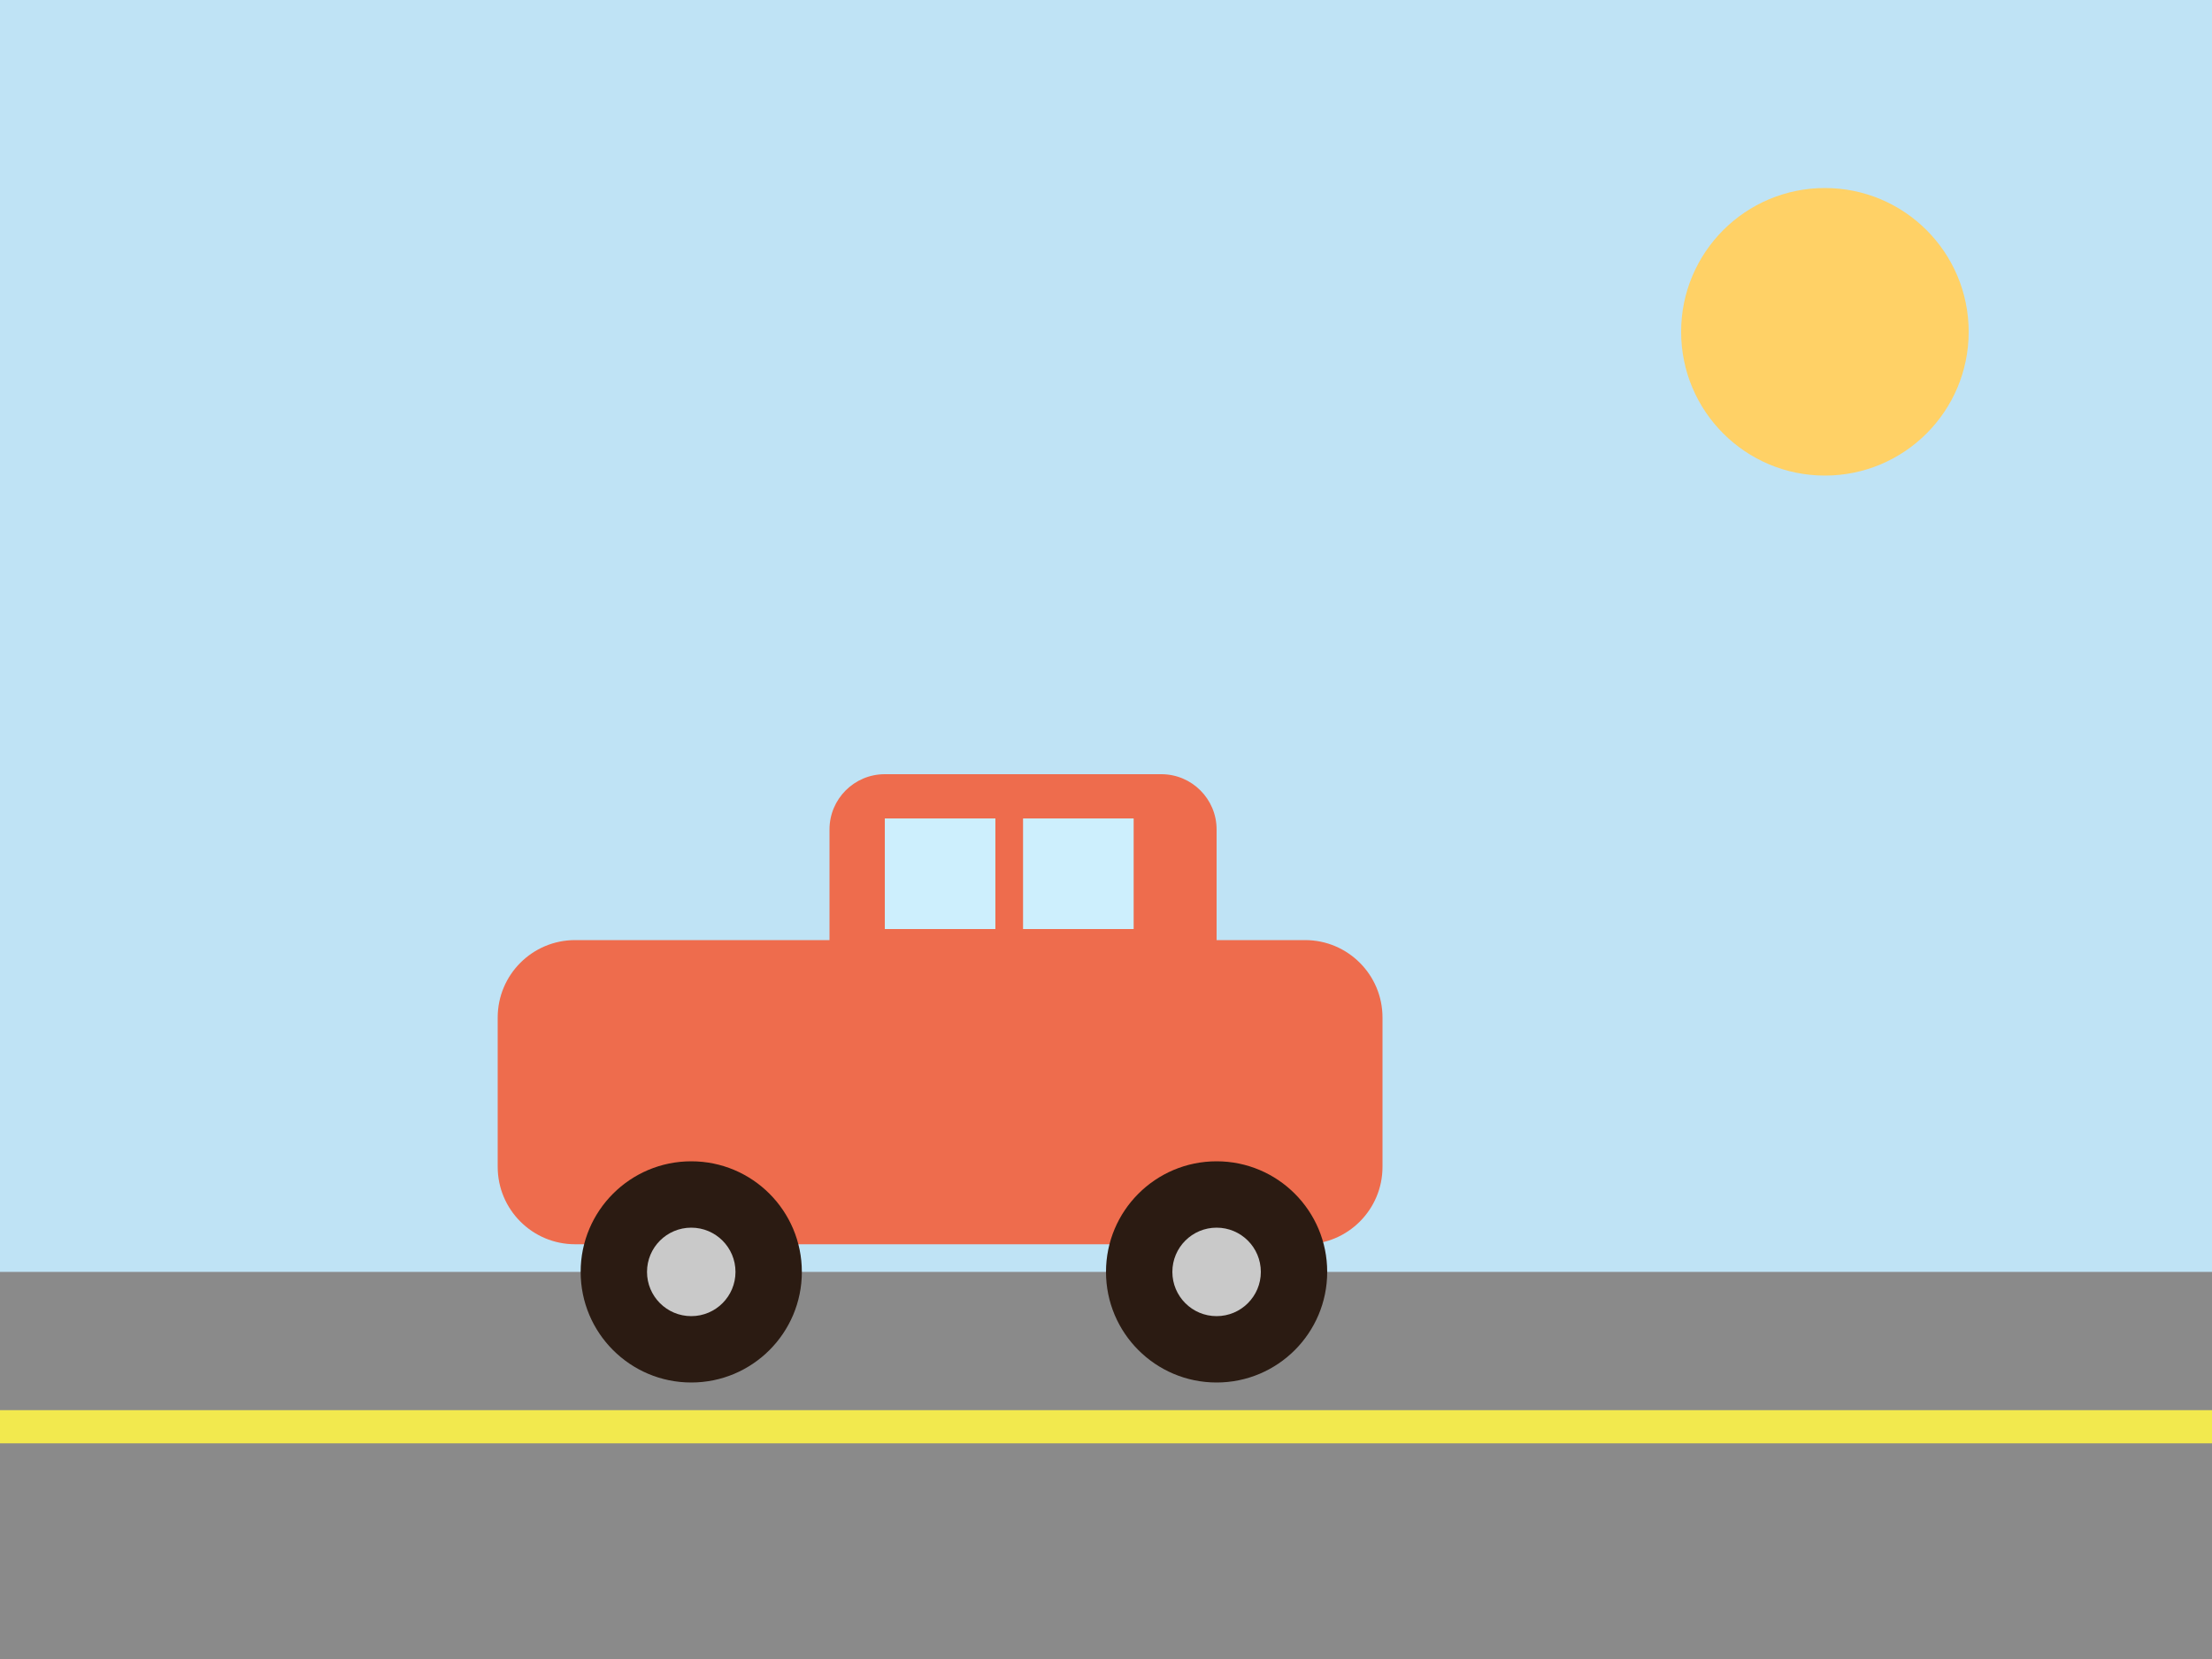
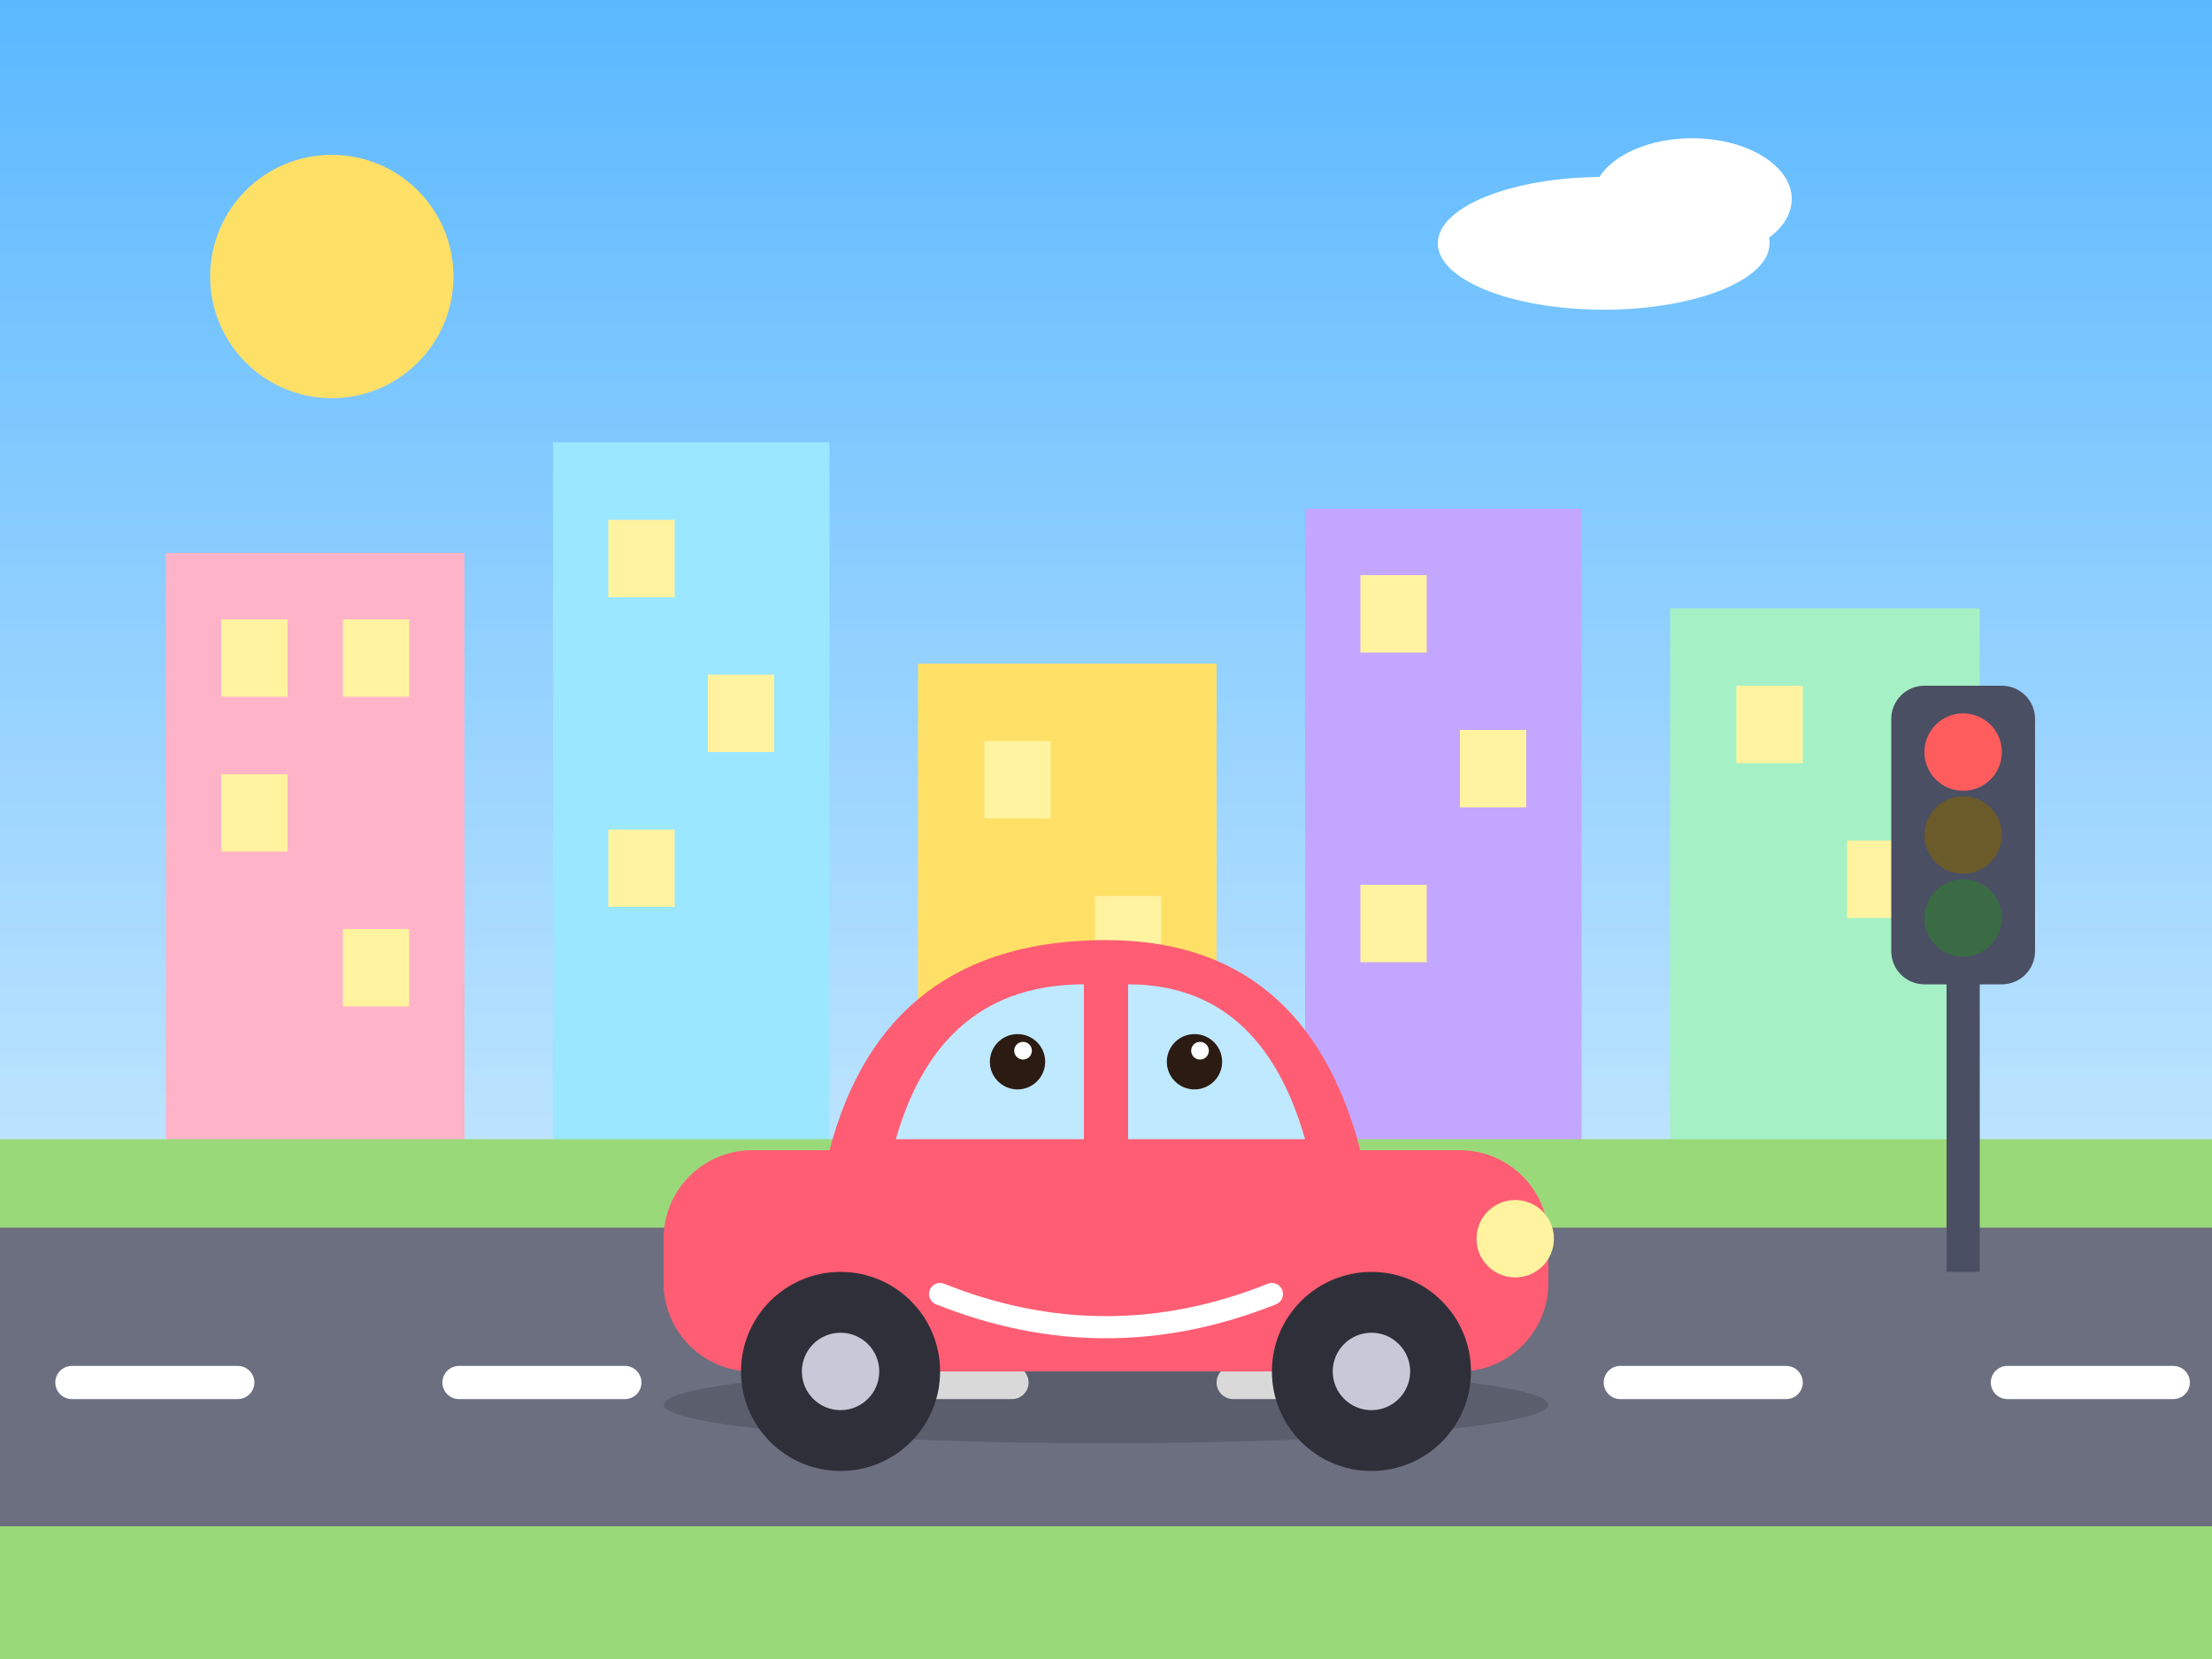
<svg xmlns="http://www.w3.org/2000/svg" viewBox="0 0 400 300">
-   <rect width="400" height="300" fill="#bfe3f5" />
-   <rect y="230" width="400" height="70" fill="#8a8a8a" />
-   <rect y="255" width="400" height="6" fill="#f2e94e" />
+   <defs>
+     <linearGradient id="sky" x1="0" y1="0" x2="0" y2="1">
+       <stop offset="0" stop-color="#5bb8ff" />
+       <stop offset="1" stop-color="#e8f7ff" />
+     </linearGradient>
+   </defs>
+   <rect width="400" height="300" fill="url(#sky)" />
+   <circle cx="60" cy="50" r="22" fill="#ffe066" />
+   <g fill="#fff">
+     <ellipse cx="290" cy="44" rx="30" ry="12" />
+     <ellipse cx="306" cy="36" rx="18" ry="11" />
+   </g>
  <g>
-     <rect x="90" y="170" width="160" height="55" rx="14" fill="#ee6c4d" />
-     <rect x="150" y="140" width="70" height="40" rx="10" fill="#ee6c4d" />
-     <rect x="160" y="148" width="20" height="20" fill="#cdeffd" />
-     <rect x="185" y="148" width="20" height="20" fill="#cdeffd" />
-     <circle cx="125" cy="230" r="20" fill="#2b1b12" />
-     <circle cx="125" cy="230" r="8" fill="#c9c9c9" />
-     <circle cx="220" cy="230" r="20" fill="#2b1b12" />
-     <circle cx="220" cy="230" r="8" fill="#c9c9c9" />
+     <rect x="30" y="100" width="54" height="110" fill="#ffb3c8" />
+     <rect x="100" y="80" width="50" height="130" fill="#9be7ff" />
+     <rect x="166" y="120" width="54" height="90" fill="#ffe066" />
+     <rect x="236" y="92" width="50" height="118" fill="#c3a6ff" />
+     <rect x="302" y="110" width="56" height="100" fill="#a6f0c6" />
+     <g fill="#fff3a0">
+       <rect x="40" y="112" width="12" height="14" />
+       <rect x="62" y="112" width="12" height="14" />
+       <rect x="40" y="140" width="12" height="14" />
+       <rect x="62" y="168" width="12" height="14" />
+       <rect x="110" y="94" width="12" height="14" />
+       <rect x="128" y="122" width="12" height="14" />
+       <rect x="110" y="150" width="12" height="14" />
+       <rect x="178" y="134" width="12" height="14" />
+       <rect x="198" y="162" width="12" height="14" />
+       <rect x="246" y="104" width="12" height="14" />
+       <rect x="264" y="132" width="12" height="14" />
+       <rect x="246" y="160" width="12" height="14" />
+       <rect x="314" y="124" width="12" height="14" />
+       <rect x="334" y="152" width="12" height="14" />
+     </g>
  </g>
-   <circle cx="330" cy="60" r="26" fill="#ffd166" />
+   <rect y="206" width="400" height="20" fill="#9ad97a" />
+   <rect y="222" width="400" height="56" fill="#6b6f80" />
+   <g fill="#fff">
+     <rect x="10" y="247" width="36" height="6" rx="3" />
+     <rect x="80" y="247" width="36" height="6" rx="3" />
+     <rect x="150" y="247" width="36" height="6" rx="3" />
+     <rect x="220" y="247" width="36" height="6" rx="3" />
+     <rect x="290" y="247" width="36" height="6" rx="3" />
+     <rect x="360" y="247" width="36" height="6" rx="3" />
+   </g>
+   <rect y="276" width="400" height="24" fill="#9ad97a" />
+   <g>
+     <rect x="352" y="150" width="6" height="80" fill="#4a4f63" />
+     <rect x="342" y="124" width="26" height="54" rx="6" fill="#4a4f63" />
+     <circle cx="355" cy="136" r="7" fill="#ff5d5d" />
+     <circle cx="355" cy="151" r="7" fill="#6b5a2a" />
+     <circle cx="355" cy="166" r="7" fill="#3a6b45" />
+   </g>
+   <g transform="translate(200 236)">
+     <ellipse cx="0" cy="18" rx="80" ry="7" fill="#000" opacity="0.15" />
+     <rect x="-80" y="-28" width="160" height="40" rx="16" fill="#ff5d73" />
+     <path d="M-50 -28 Q-40 -66 0 -66 Q36 -66 46 -28Z" fill="#ff5d73" />
+     <path d="M-38 -30 Q-30 -58 -4 -58 V-30Z" fill="#bfe9ff" />
+     <path d="M4 -30 V-58 Q28 -58 36 -30Z" fill="#bfe9ff" />
+     <circle cx="-16" cy="-44" r="5" fill="#2b1b12" />
+     <circle cx="16" cy="-44" r="5" fill="#2b1b12" />
+     <circle cx="-15" cy="-46" r="1.6" fill="#fff" />
+     <circle cx="17" cy="-46" r="1.6" fill="#fff" />
+     <path d="M-30 -2 Q0 10 30 -2" stroke="#fff" stroke-width="4" fill="none" stroke-linecap="round" />
+     <circle cx="74" cy="-12" r="7" fill="#fff3a0" />
+     <circle cx="-48" cy="12" r="18" fill="#2f2f3a" />
+     <circle cx="-48" cy="12" r="7" fill="#c8c8d8" />
+     <circle cx="48" cy="12" r="18" fill="#2f2f3a" />
+     <circle cx="48" cy="12" r="7" fill="#c8c8d8" />
+   </g>
</svg>
